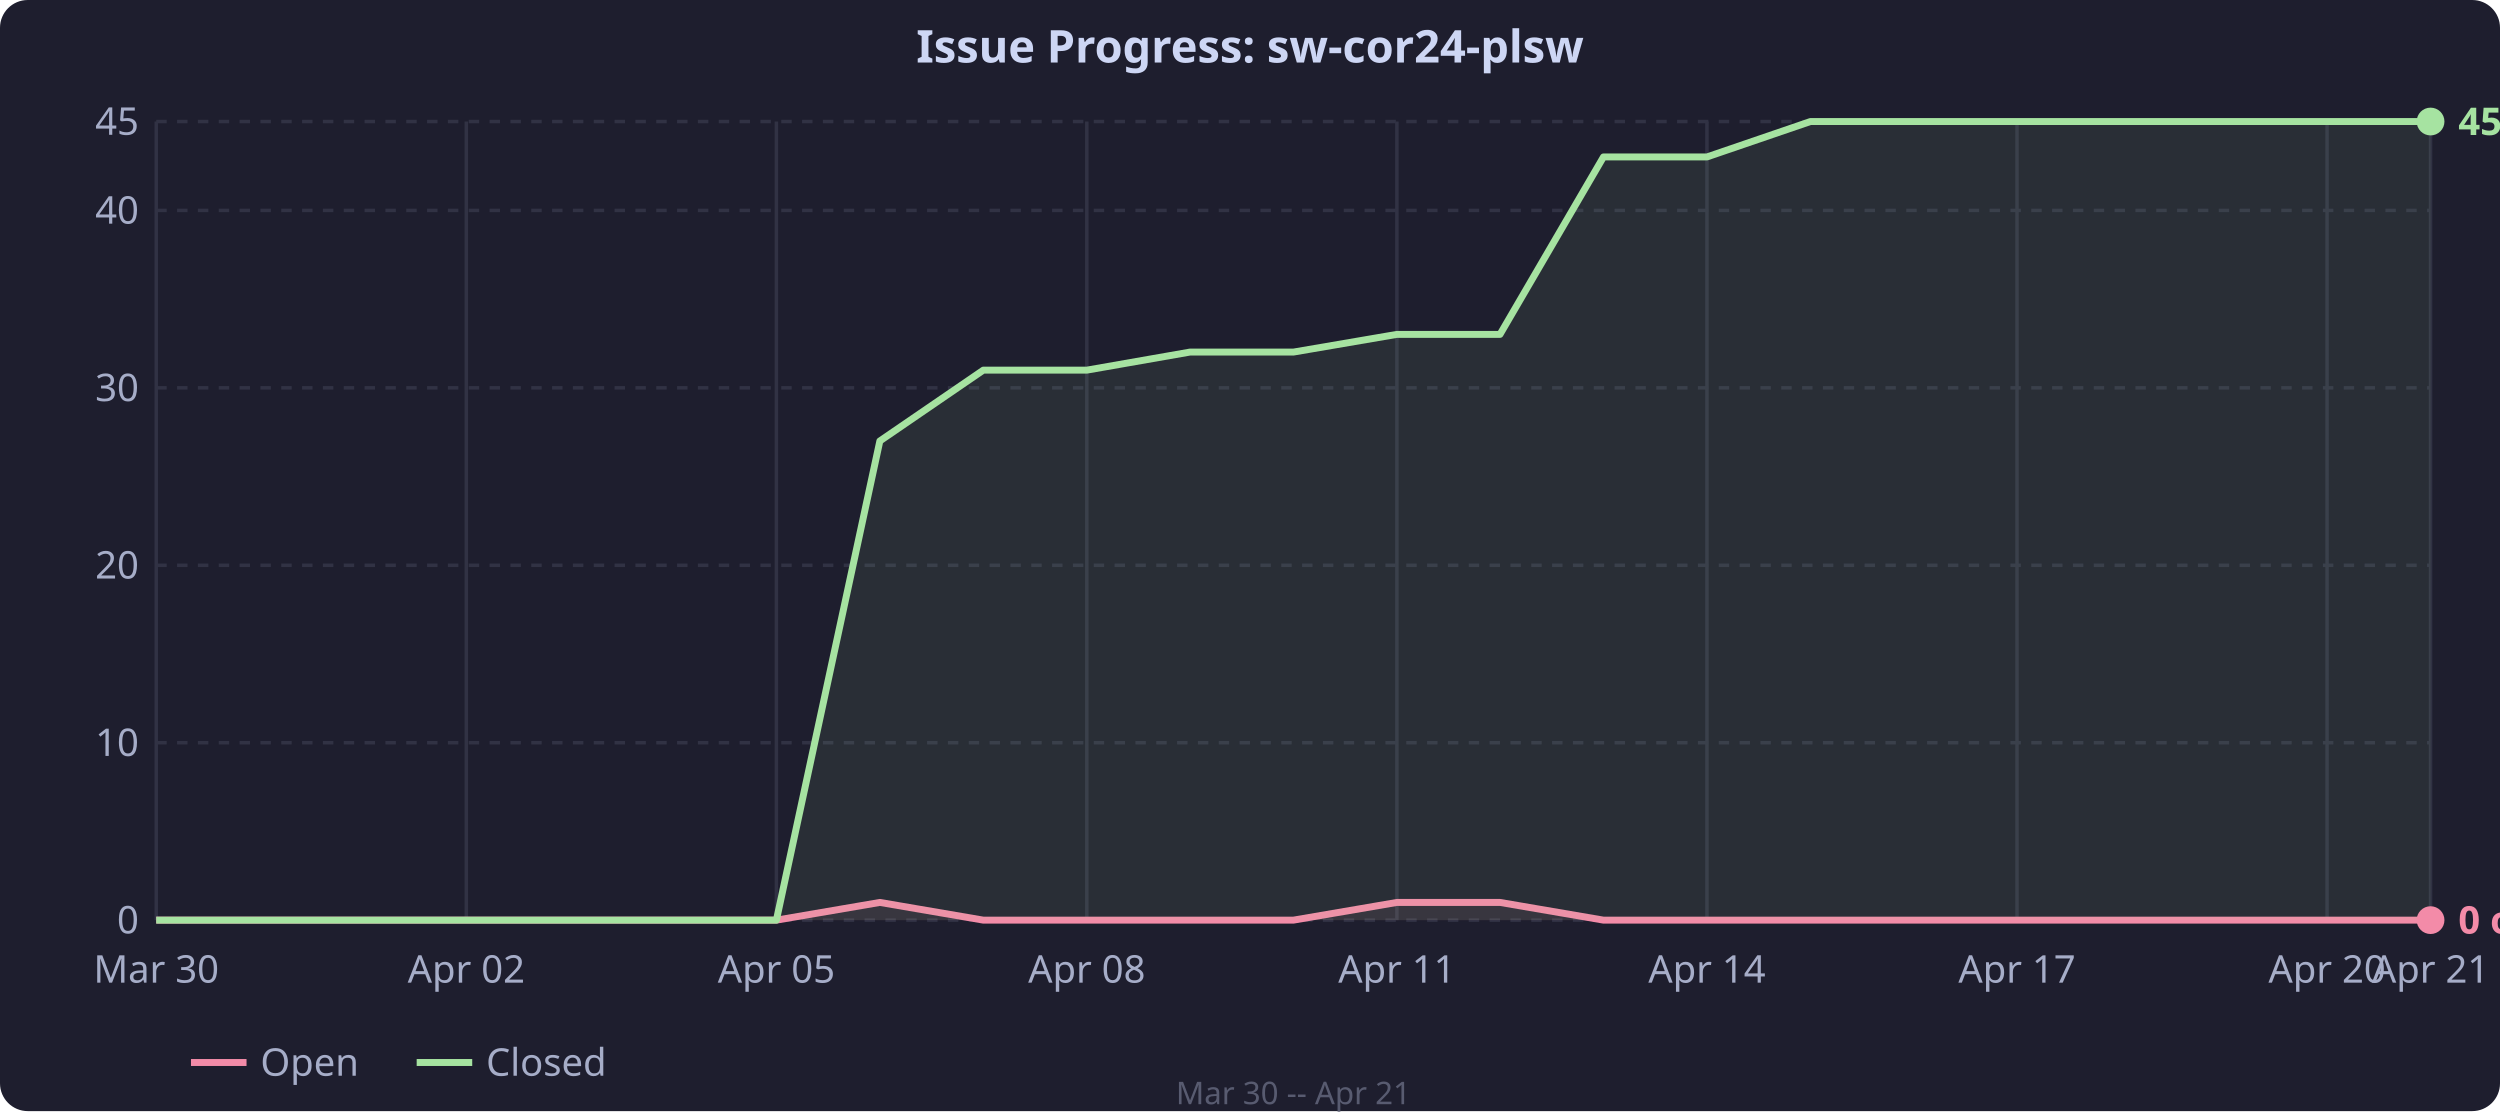
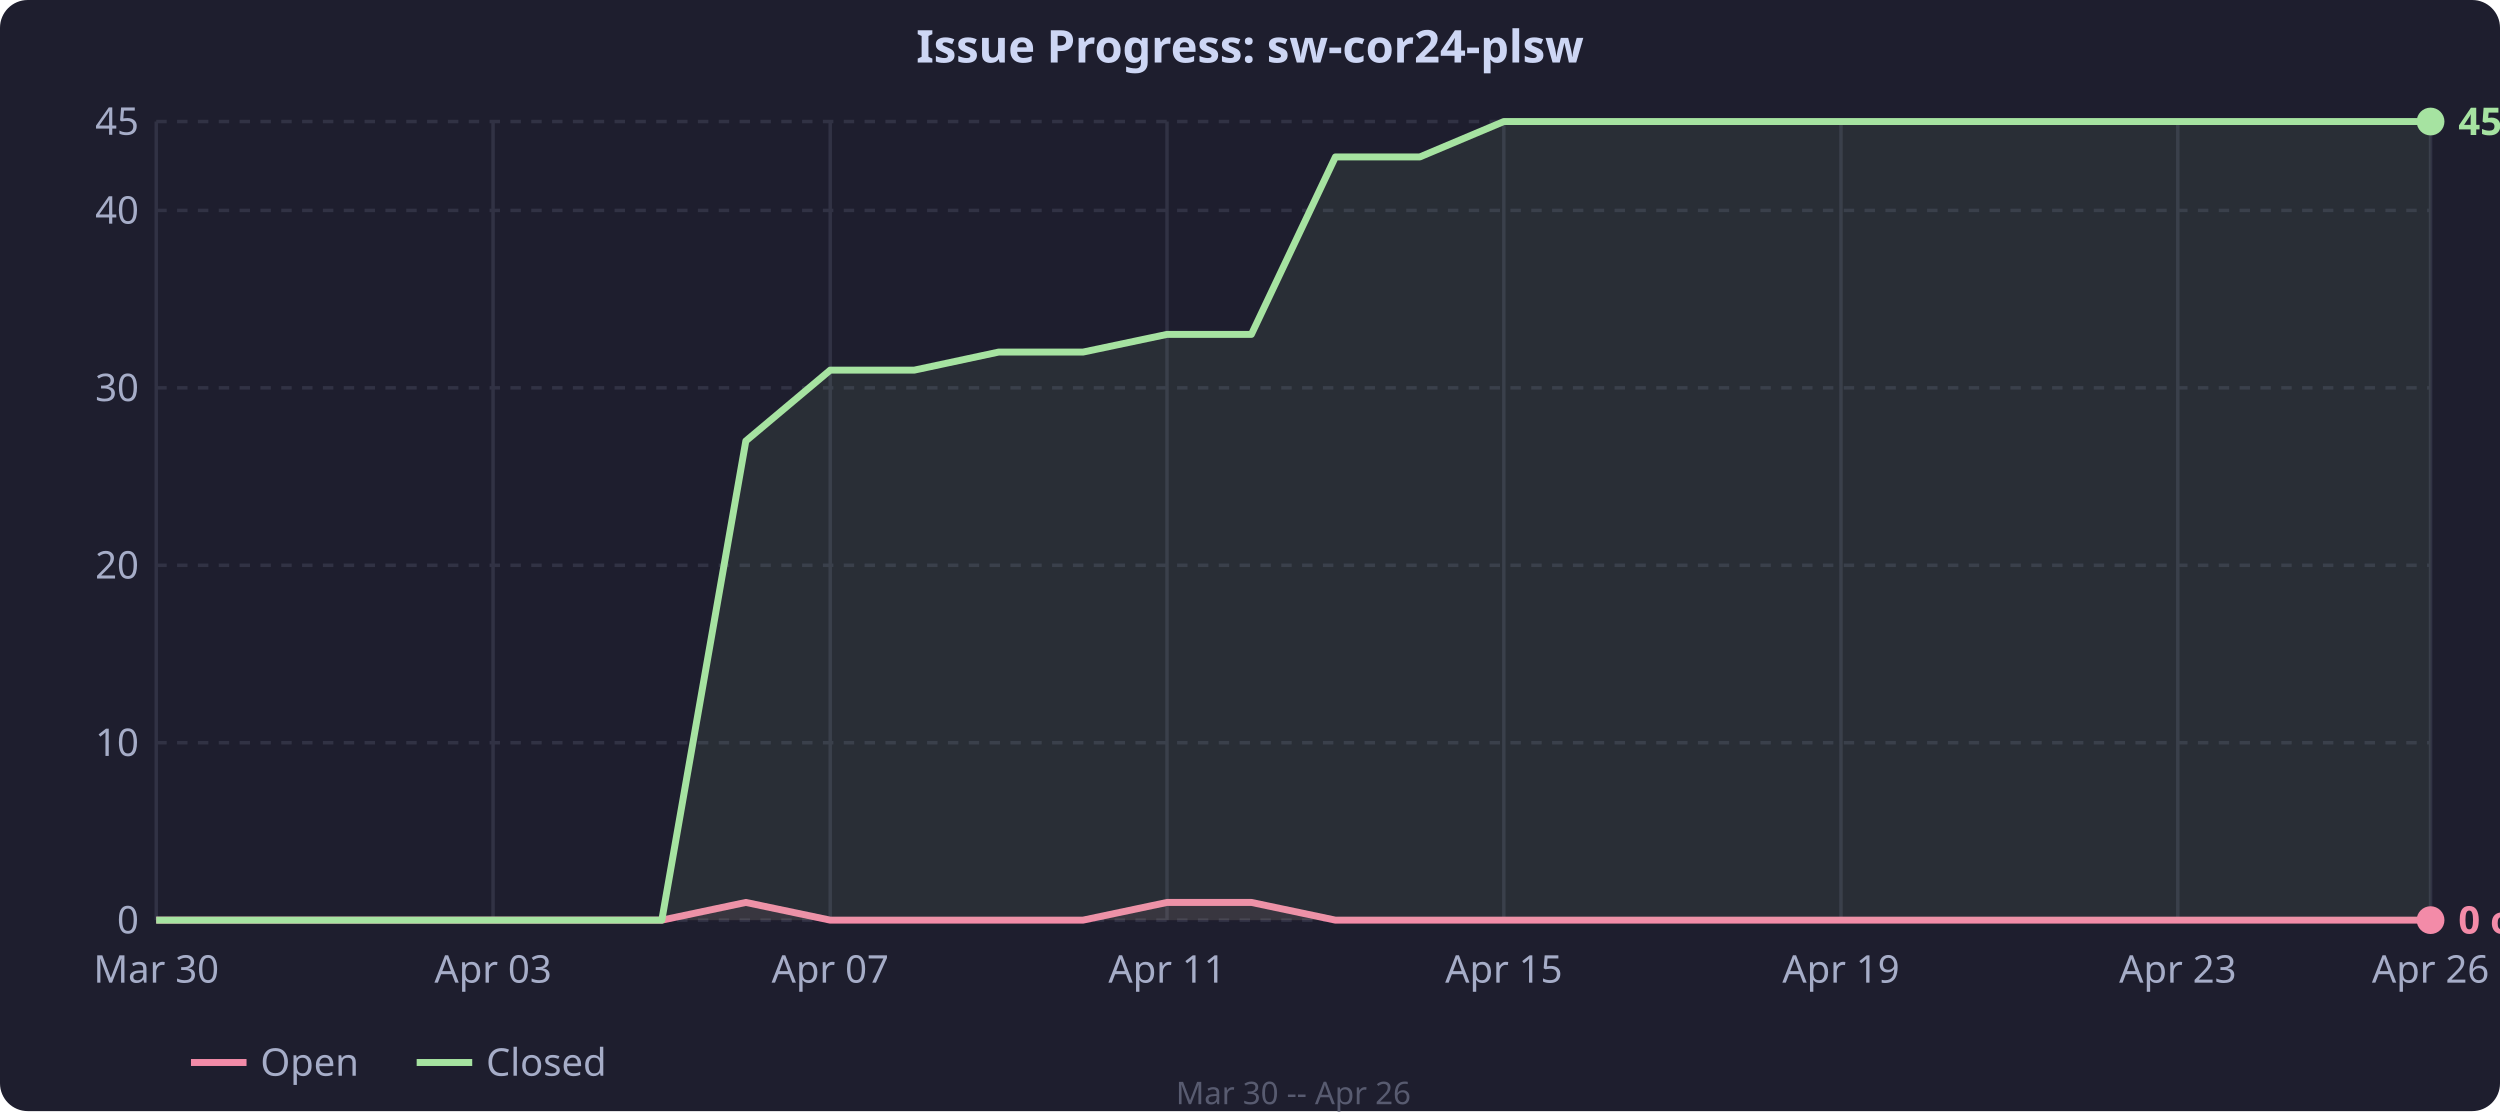
<svg xmlns="http://www.w3.org/2000/svg" viewBox="0 0 720 320" style="font-family: system-ui, sans-serif; font-size: 11px; color: #cdd6f4;">
  <rect width="720" height="320" fill="#1e1e2e" rx="8" />
  <line x1="45" y1="265.0" x2="700" y2="265.0" stroke="#313244" stroke-dasharray="3,3" />
  <text x="40" y="265.0" fill="#a6adc8" text-anchor="end" dominant-baseline="middle">0</text>
  <line x1="45" y1="213.9" x2="700" y2="213.9" stroke="#313244" stroke-dasharray="3,3" />
  <text x="40" y="213.9" fill="#a6adc8" text-anchor="end" dominant-baseline="middle">10</text>
  <line x1="45" y1="162.8" x2="700" y2="162.8" stroke="#313244" stroke-dasharray="3,3" />
  <text x="40" y="162.8" fill="#a6adc8" text-anchor="end" dominant-baseline="middle">20</text>
  <line x1="45" y1="111.7" x2="700" y2="111.7" stroke="#313244" stroke-dasharray="3,3" />
  <text x="40" y="111.7" fill="#a6adc8" text-anchor="end" dominant-baseline="middle">30</text>
  <line x1="45" y1="60.6" x2="700" y2="60.6" stroke="#313244" stroke-dasharray="3,3" />
  <text x="40" y="60.6" fill="#a6adc8" text-anchor="end" dominant-baseline="middle">40</text>
  <line x1="45" y1="35.0" x2="700" y2="35.0" stroke="#313244" stroke-dasharray="3,3" />
  <text x="40" y="35.0" fill="#a6adc8" text-anchor="end" dominant-baseline="middle">45</text>
  <text x="45.0" y="283" fill="#a6adc8" text-anchor="middle">Mar 30</text>
  <line x1="45.0" y1="35" x2="45.0" y2="265" stroke="#313244" />
-   <text x="134.3" y="283" fill="#a6adc8" text-anchor="middle">Apr 02</text>
-   <line x1="134.3" y1="35" x2="134.3" y2="265" stroke="#313244" />
-   <text x="223.6" y="283" fill="#a6adc8" text-anchor="middle">Apr 05</text>
-   <line x1="223.6" y1="35" x2="223.6" y2="265" stroke="#313244" />
-   <text x="313.0" y="283" fill="#a6adc8" text-anchor="middle">Apr 08</text>
-   <line x1="313.0" y1="35" x2="313.0" y2="265" stroke="#313244" />
-   <text x="402.3" y="283" fill="#a6adc8" text-anchor="middle">Apr 11</text>
-   <line x1="402.3" y1="35" x2="402.3" y2="265" stroke="#313244" />
-   <text x="491.6" y="283" fill="#a6adc8" text-anchor="middle">Apr 14</text>
-   <line x1="491.6" y1="35" x2="491.6" y2="265" stroke="#313244" />
-   <text x="580.9" y="283" fill="#a6adc8" text-anchor="middle">Apr 17</text>
-   <line x1="580.9" y1="35" x2="580.9" y2="265" stroke="#313244" />
-   <text x="670.2" y="283" fill="#a6adc8" text-anchor="middle">Apr 20</text>
-   <line x1="670.2" y1="35" x2="670.2" y2="265" stroke="#313244" />
-   <text x="700.0" y="283" fill="#a6adc8" text-anchor="middle">Apr 21</text>
+   <text x="142.0" y="283" fill="#a6adc8" text-anchor="middle">Apr 03</text>
+   <line x1="142.0" y1="35" x2="142.0" y2="265" stroke="#313244" />
+   <text x="239.1" y="283" fill="#a6adc8" text-anchor="middle">Apr 07</text>
+   <line x1="239.1" y1="35" x2="239.1" y2="265" stroke="#313244" />
+   <text x="336.1" y="283" fill="#a6adc8" text-anchor="middle">Apr 11</text>
+   <line x1="336.1" y1="35" x2="336.1" y2="265" stroke="#313244" />
+   <text x="433.1" y="283" fill="#a6adc8" text-anchor="middle">Apr 15</text>
+   <line x1="433.1" y1="35" x2="433.1" y2="265" stroke="#313244" />
+   <text x="530.2" y="283" fill="#a6adc8" text-anchor="middle">Apr 19</text>
+   <line x1="530.2" y1="35" x2="530.2" y2="265" stroke="#313244" />
+   <text x="627.2" y="283" fill="#a6adc8" text-anchor="middle">Apr 23</text>
+   <line x1="627.2" y1="35" x2="627.2" y2="265" stroke="#313244" />
+   <text x="700.0" y="283" fill="#a6adc8" text-anchor="middle">Apr 26</text>
  <line x1="700.0" y1="35" x2="700.0" y2="265" stroke="#313244" />
-   <polygon fill="rgba(243,139,168,0.08)" points="45.0,265.0 74.8,265.0 104.5,265.0 134.3,265.0 164.1,265.0 193.9,265.0 223.6,265.0 253.4,259.9 283.2,265.0 313.0,265.0 342.7,265.0 372.5,265.0 402.3,259.9 432.0,259.9 461.8,265.0 491.6,265.0 521.4,265.0 551.1,265.0 580.9,265.0 610.7,265.0 640.5,265.0 670.2,265.0 700.0,265.0 700.0,265.0 45.0,265.0" />
-   <polyline fill="none" stroke="#f38ba8" stroke-width="2" stroke-linejoin="round" points="45.0,265.0 74.8,265.0 104.5,265.0 134.3,265.0 164.1,265.0 193.9,265.0 223.6,265.0 253.4,259.9 283.2,265.0 313.0,265.0 342.7,265.0 372.5,265.0 402.3,259.9 432.0,259.9 461.8,265.0 491.6,265.0 521.4,265.0 551.1,265.0 580.9,265.0 610.7,265.0 640.5,265.0 670.2,265.0 700.0,265.0" />
-   <polygon fill="rgba(166,227,161,0.08)" points="45.0,265.0 74.8,265.0 104.5,265.0 134.3,265.0 164.1,265.0 193.9,265.0 223.6,265.0 253.4,127.0 283.2,106.6 313.0,106.6 342.7,101.4 372.5,101.4 402.3,96.3 432.0,96.3 461.8,45.2 491.6,45.2 521.4,35.0 551.1,35.0 580.9,35.0 610.7,35.0 640.5,35.0 670.2,35.0 700.0,35.0 700.0,265.0 45.0,265.0" />
-   <polyline fill="none" stroke="#a6e3a1" stroke-width="2" stroke-linejoin="round" points="45.0,265.0 74.8,265.0 104.5,265.0 134.3,265.0 164.1,265.0 193.9,265.0 223.6,265.0 253.4,127.0 283.2,106.6 313.0,106.6 342.7,101.4 372.5,101.4 402.3,96.3 432.0,96.3 461.8,45.2 491.6,45.2 521.4,35.0 551.1,35.0 580.9,35.0 610.7,35.0 640.5,35.0 670.2,35.0 700.0,35.0" />
+   <polygon fill="rgba(243,139,168,0.08)" points="45.0,265.0 69.3,265.0 93.5,265.0 117.8,265.0 142.0,265.0 166.3,265.0 190.6,265.0 214.8,259.9 239.1,265.0 263.3,265.0 287.6,265.0 311.9,265.0 336.1,259.9 360.4,259.9 384.6,265.0 408.9,265.0 433.1,265.0 457.4,265.0 481.7,265.0 505.9,265.0 530.2,265.0 554.4,265.0 578.7,265.0 603.0,265.0 627.2,265.0 651.5,265.0 675.7,265.0 700.0,265.0 700.0,265.0 45.0,265.0" />
+   <polyline fill="none" stroke="#f38ba8" stroke-width="2" stroke-linejoin="round" points="45.0,265.0 69.3,265.0 93.5,265.0 117.8,265.0 142.0,265.0 166.3,265.0 190.6,265.0 214.8,259.9 239.1,265.0 263.3,265.0 287.6,265.0 311.9,265.0 336.1,259.9 360.4,259.9 384.6,265.0 408.9,265.0 433.1,265.0 457.4,265.0 481.7,265.0 505.9,265.0 530.2,265.0 554.4,265.0 578.7,265.0 603.0,265.0 627.2,265.0 651.5,265.0 675.7,265.0 700.0,265.0" />
+   <polygon fill="rgba(166,227,161,0.08)" points="45.0,265.0 69.3,265.0 93.5,265.0 117.8,265.0 142.0,265.0 166.3,265.0 190.6,265.0 214.8,127.0 239.1,106.6 263.3,106.6 287.6,101.4 311.9,101.4 336.1,96.3 360.4,96.3 384.6,45.2 408.9,45.2 433.1,35.0 457.4,35.0 481.7,35.0 505.9,35.0 530.2,35.0 554.4,35.0 578.7,35.0 603.0,35.0 627.2,35.0 651.5,35.0 675.7,35.0 700.0,35.0 700.0,265.0 45.0,265.0" />
+   <polyline fill="none" stroke="#a6e3a1" stroke-width="2" stroke-linejoin="round" points="45.0,265.0 69.3,265.0 93.5,265.0 117.8,265.0 142.0,265.0 166.3,265.0 190.6,265.0 214.8,127.0 239.1,106.6 263.3,106.6 287.6,101.4 311.9,101.4 336.1,96.3 360.4,96.3 384.6,45.2 408.9,45.2 433.1,35.0 457.4,35.0 481.7,35.0 505.9,35.0 530.2,35.0 554.4,35.0 578.7,35.0 603.0,35.0 627.2,35.0 651.5,35.0 675.7,35.0 700.0,35.0" />
  <circle cx="700.0" cy="265.0" r="4" fill="#f38ba8" />
  <circle cx="700.0" cy="35.0" r="4" fill="#a6e3a1" />
  <text x="708.0" y="265.0" fill="#f38ba8" text-anchor="start" dominant-baseline="middle" font-size="11px" font-weight="600">0 open</text>
  <text x="708.0" y="35.0" fill="#a6e3a1" text-anchor="start" dominant-baseline="middle" font-size="11px" font-weight="600">45 closed</text>
  <text x="360" y="18" fill="#cdd6f4" text-anchor="middle" font-size="13px" font-weight="600">Issue Progress: sw-cor24-plsw</text>
  <line x1="55" y1="306" x2="71" y2="306" stroke="#f38ba8" stroke-width="2" />
  <text x="75" y="306" fill="#a6adc8" dominant-baseline="middle">Open</text>
  <line x1="120" y1="306" x2="136" y2="306" stroke="#a6e3a1" stroke-width="2" />
  <text x="140" y="306" fill="#a6adc8" dominant-baseline="middle">Closed</text>
-   <text x="372.5" y="318" fill="#585b70" text-anchor="middle" font-size="9px">Mar 30 -- Apr 21</text>
+   <text x="372.5" y="318" fill="#585b70" text-anchor="middle" font-size="9px">Mar 30 -- Apr 26</text>
</svg>
